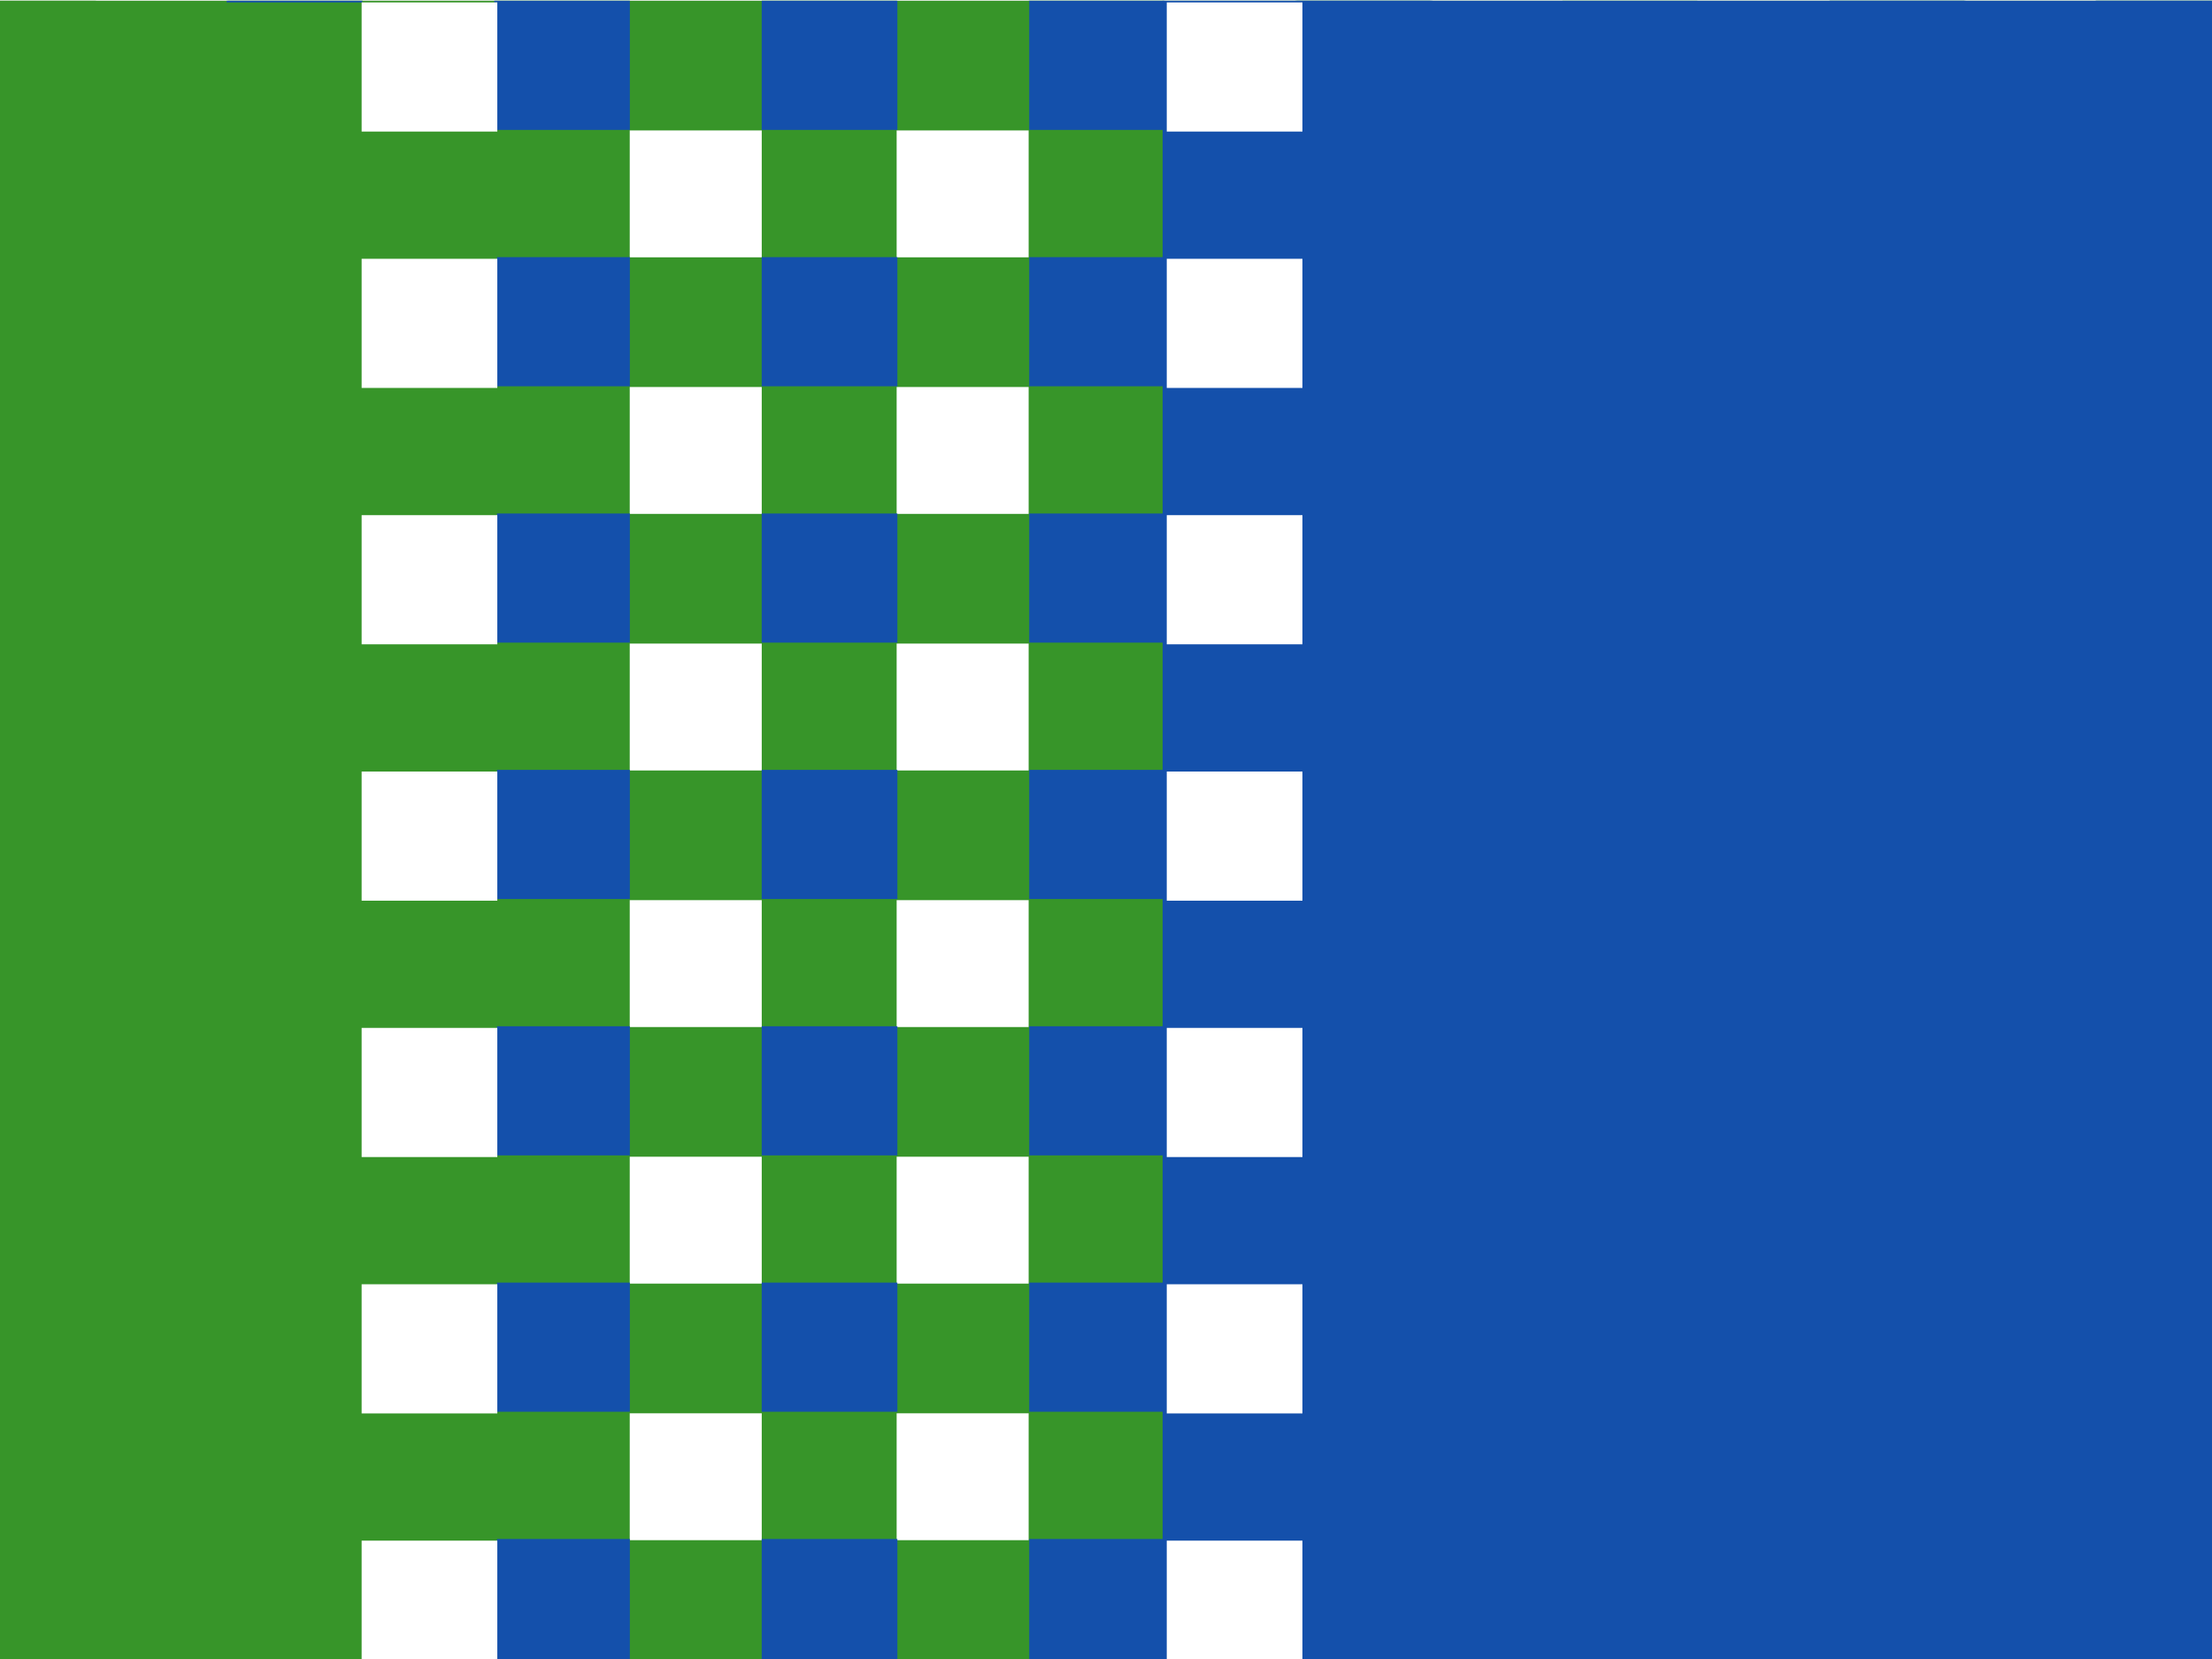
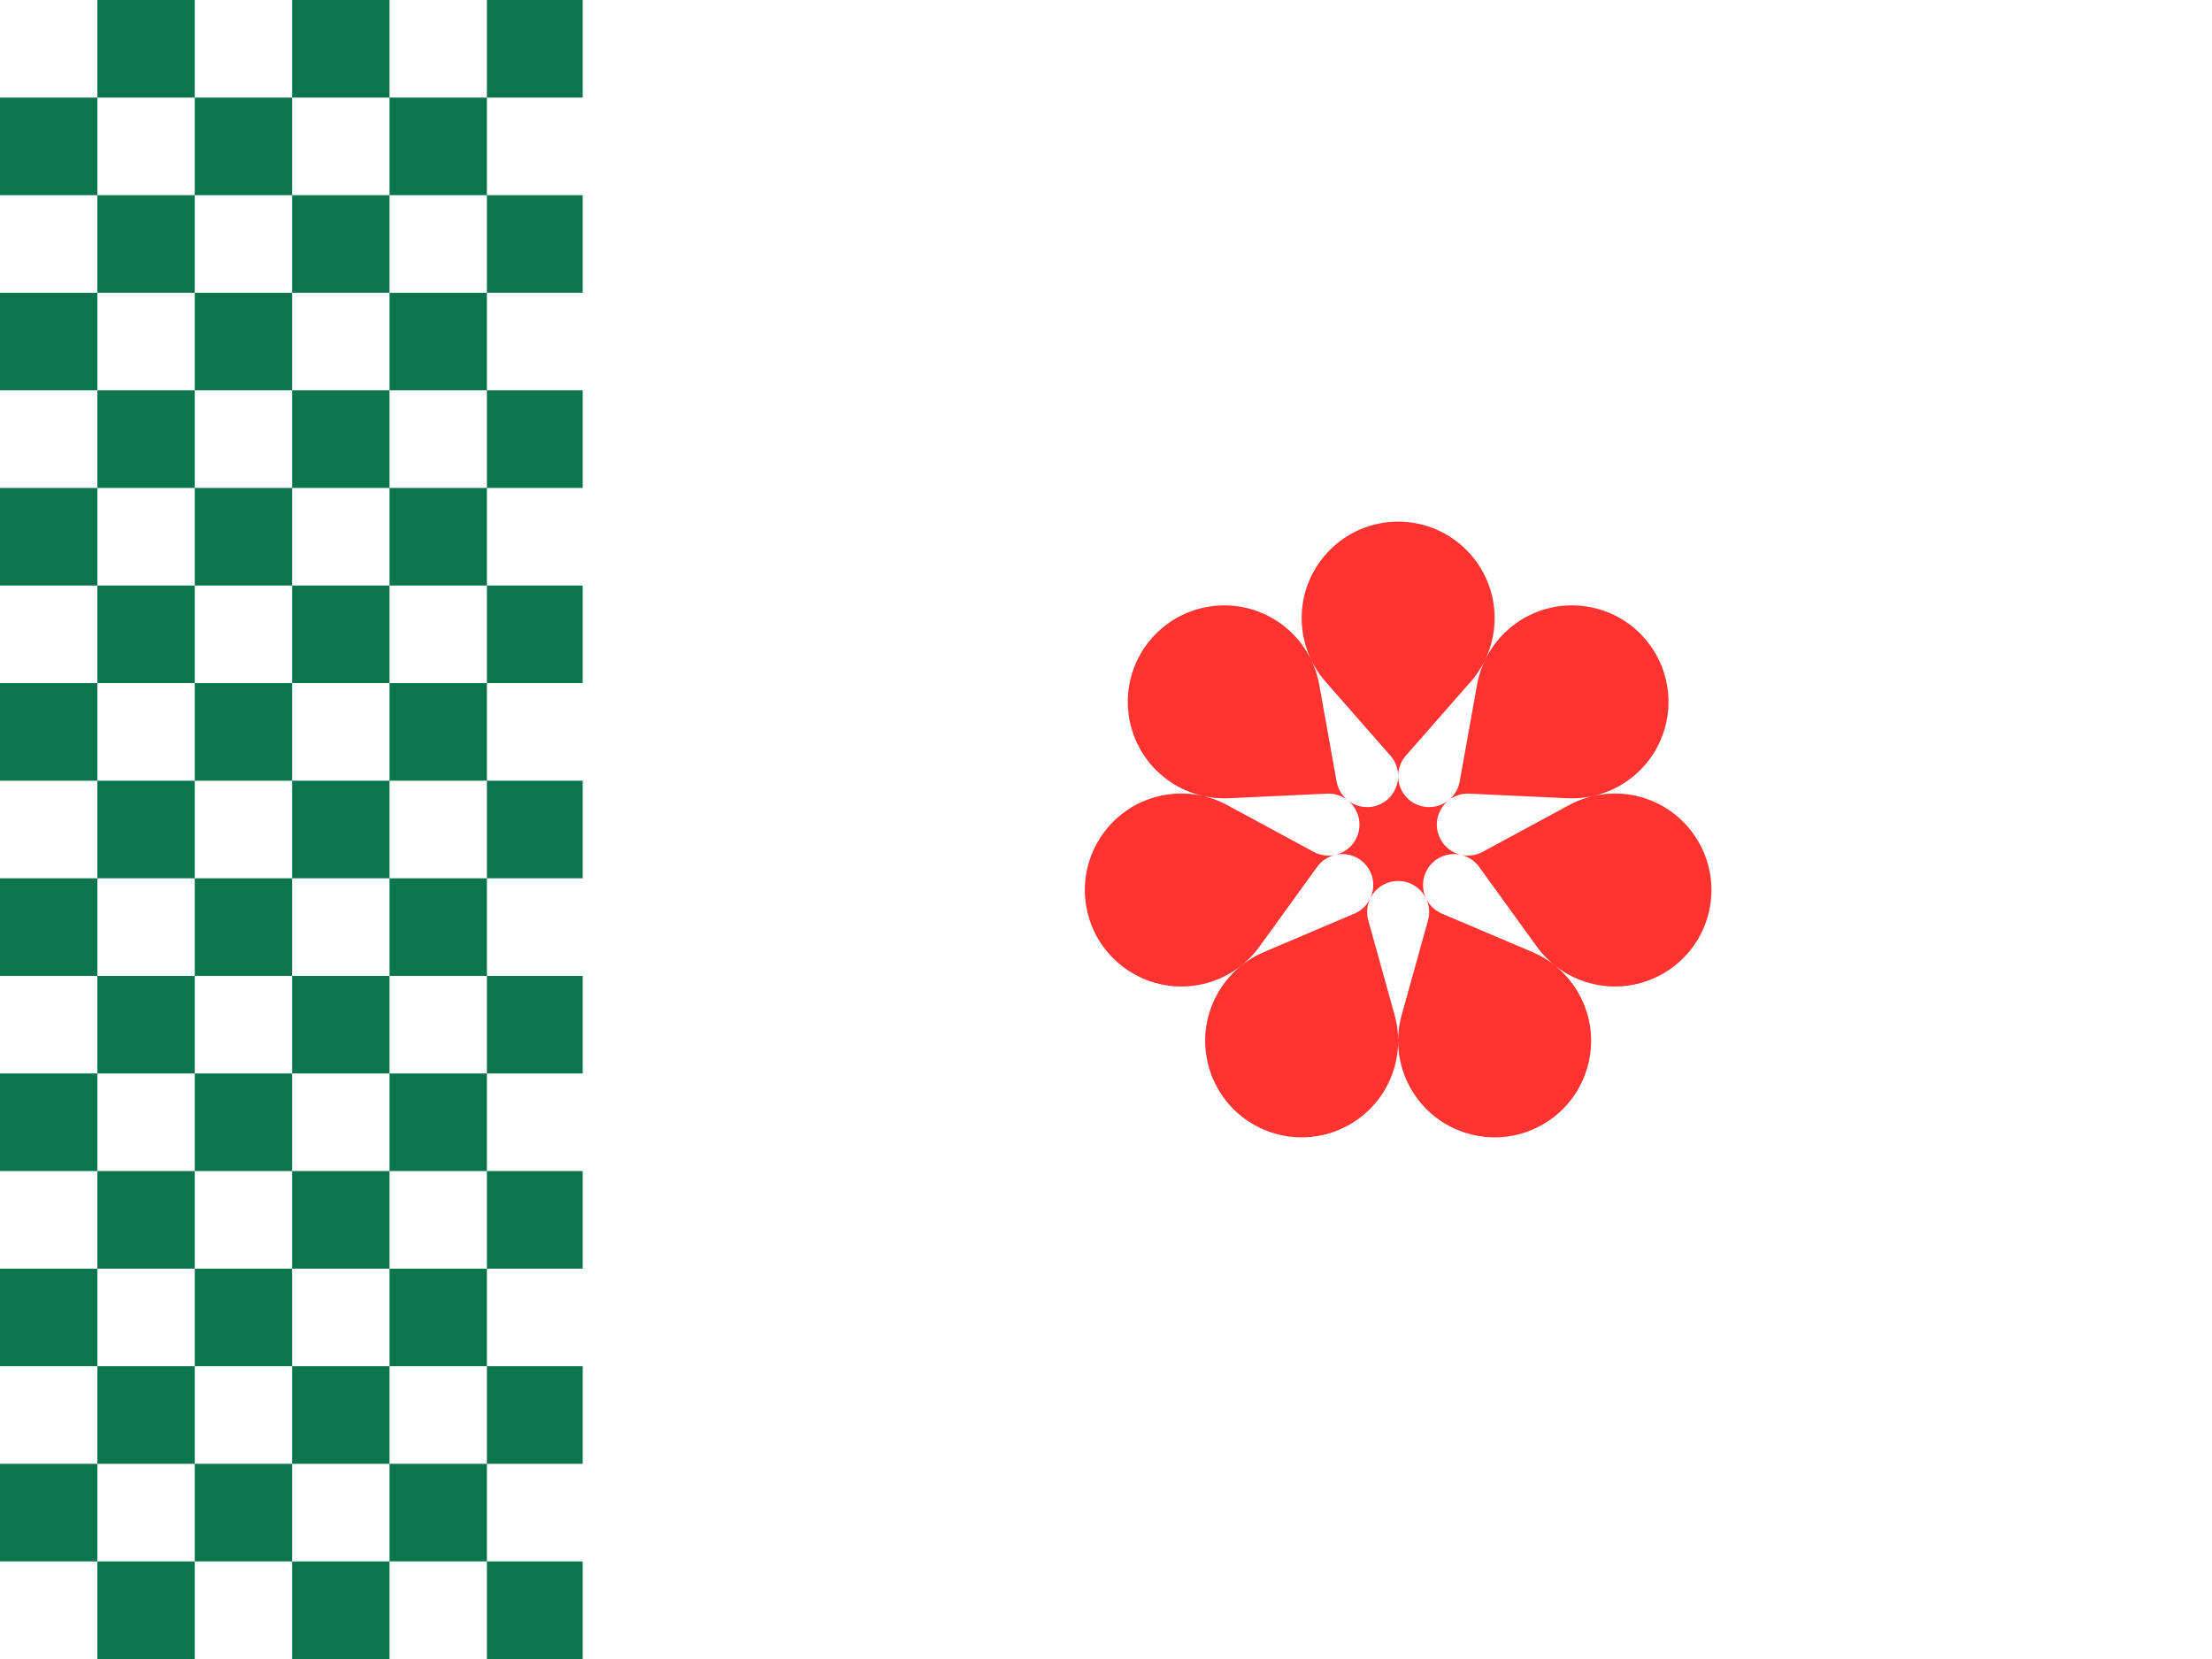
- <svg xmlns="http://www.w3.org/2000/svg" width="400" height="300" viewBox="0 0 400 300">
-   <g id="Group-copy">
-     <path id="Rectangle" fill="#ffffff" fill-rule="evenodd" stroke="none" d="M -7.349 300.029 L 476.367 300.029 L 476.367 0.137 L -7.349 0.137 Z" />
-     <g id="Group">
-       <g id="g1">
-         <path id="Path-copy-7" fill="#379529" stroke="none" d="M -7.048 300.029 L 17.346 300.029 L 17.346 0.137 L -7.048 0.137 L -7.048 300.029 Z" />
-         <path id="Path-copy-10" fill="#379529" stroke="none" d="M 41.217 300.029 L 65.611 300.029 L 65.611 0.137 L 41.217 0.137 L 41.217 300.029 Z" />
-         <path id="Path-copy-9" fill="#379529" stroke="none" d="M 89.482 300.029 L 113.876 300.029 L 113.876 0.137 L 89.482 0.137 L 89.482 300.029 Z" />
-         <path id="Path-copy-11" fill="#379529" stroke="none" d="M 137.747 300.029 L 162.141 300.029 L 162.141 0.137 L 137.747 0.137 L 137.747 300.029 Z" />
-         <path id="Path-copy-13" fill="#379529" stroke="none" d="M 186.012 300.029 L 210.406 300.029 L 210.406 0.137 L 186.012 0.137 L 186.012 300.029 Z" />
-         <path id="Path-copy-12" fill="#379529" stroke="none" d="M 234.277 300.029 L 258.671 300.029 L 258.671 0.137 L 234.277 0.137 L 234.277 300.029 Z" />
-         <path id="Path-copy-19" fill="#379529" stroke="none" d="M 282.542 300.029 L 306.936 300.029 L 306.936 0.137 L 282.542 0.137 L 282.542 300.029 Z" />
-         <path id="Path-copy-18" fill="#379529" stroke="none" d="M 330.807 300.029 L 355.202 300.029 L 355.202 0.137 L 330.807 0.137 L 330.807 300.029 Z" />
-         <path id="Path-copy-17" fill="#379529" stroke="none" d="M 379.073 300.029 L 403.467 300.029 L 403.467 0.137 L 379.073 0.137 L 379.073 300.029 Z" />
-         <path id="Path-copy-16" fill="#379529" stroke="none" d="M 427.338 300.029 L 451.732 300.029 L 451.732 0.137 L 427.338 0.137 L 427.338 300.029 Z" />
+ <svg xmlns="http://www.w3.org/2000/svg" width="100%" height="100%" viewBox="0 0 400 300" version="1.1" xml:space="preserve" style="fill-rule:evenodd;clip-rule:evenodd;stroke-linejoin:round;stroke-miterlimit:2;">
+   <g id="Group" transform="matrix(0.3,0,0,0.3,-21.7358,-5.68434e-14)">
+     <g>
+       <g transform="matrix(0.610334,0,0,1,380.425,-4.73695e-14)">
+         <rect x="72.453" y="0" width="1607.55" height="1000" style="fill:white;" />
      </g>
-       <g id="g2">
-         <path id="path1" fill="#379529" stroke="none" d="M -7.048 0.137 L -7.048 23.586 L 475.315 23.586 L 475.315 0.137 L -7.048 0.137 Z" />
-         <path id="path2" fill="#379529" stroke="none" d="M -7.048 46.533 L -7.048 69.983 L 475.315 69.983 L 475.315 46.533 L -7.048 46.533 Z" />
-         <path id="path3" fill="#379529" stroke="none" d="M -7.048 92.929 L -7.048 116.379 L 475.315 116.379 L 475.315 92.929 L -7.048 92.929 Z" />
-         <path id="path4" fill="#379529" stroke="none" d="M -7.048 139.326 L -7.048 162.775 L 475.315 162.775 L 475.315 139.326 L -7.048 139.326 Z" />
-         <path id="path5" fill="#379529" stroke="none" d="M -7.048 185.722 L -7.048 209.171 L 475.315 209.171 L 475.315 185.722 L -7.048 185.722 Z" />
-         <path id="path6" fill="#379529" stroke="none" d="M -7.048 232.118 L -7.048 255.568 L 475.315 255.568 L 475.315 232.118 L -7.048 232.118 Z" />
-         <path id="path7" fill="#379529" stroke="none" d="M -7.048 278.514 L -7.048 301.964 L 475.315 301.964 L 475.315 278.514 L -7.048 278.514 Z" />
+       <g transform="matrix(0.428775,0,0,0.882905,22.5998,28.0734)">
+         <rect x="116.268" y="-31.797" width="684.494" height="1132.62" style="fill:rgb(11,118,77);" />
      </g>
-       <g id="g3">
-         <g id="g4">
-           <path id="Path-copy-8" fill="#1450ab" stroke="none" d="M 137.74 69.851 L 162.275 69.851 L 162.275 46.497 L 137.74 46.497 L 137.74 69.851 Z" />
-           <path id="path8" fill="#1450ab" stroke="none" d="M 137.74 23.491 L 162.275 23.491 L 162.275 0.137 L 137.74 0.137 L 137.74 23.491 Z" />
-           <path id="path9" fill="#1450ab" stroke="none" d="M 137.74 116.211 L 162.275 116.211 L 162.275 92.857 L 137.74 92.857 L 137.74 116.211 Z" />
-           <path id="path10" fill="#1450ab" stroke="none" d="M 137.74 162.571 L 162.275 162.571 L 162.275 139.217 L 137.74 139.217 L 137.74 162.571 Z" />
-           <path id="path11" fill="#1450ab" stroke="none" d="M 137.74 208.931 L 162.275 208.931 L 162.275 185.577 L 137.74 185.577 L 137.74 208.931 Z" />
-           <path id="path12" fill="#1450ab" stroke="none" d="M 137.74 255.291 L 162.275 255.291 L 162.275 231.937 L 137.74 231.937 L 137.74 255.291 Z" />
-           <path id="Path-copy-14" fill="#1450ab" stroke="none" d="M 137.74 301.651 L 162.275 301.651 L 162.275 278.297 L 137.74 278.297 L 137.74 301.651 Z" />
+       <g transform="matrix(1,0,0,1,-252.165,2.30926e-13)">
+         <g transform="matrix(0.0911146,0,0,0.882905,602.849,28.0734)">
+           <rect x="116.268" y="-31.797" width="684.494" height="1132.62" style="fill:rgb(11,118,77);" />
        </g>
-         <path id="path13" fill="#1450ab" stroke="none" d="M 186.118 69.851 L 210.653 69.851 L 210.653 46.497 L 186.118 46.497 L 186.118 69.851 Z" />
-         <path id="path14" fill="#1450ab" stroke="none" d="M 186.118 23.491 L 210.653 23.491 L 210.653 0.137 L 186.118 0.137 L 186.118 23.491 Z" />
-         <path id="path15" fill="#1450ab" stroke="none" d="M 186.118 116.211 L 210.653 116.211 L 210.653 92.857 L 186.118 92.857 L 186.118 116.211 Z" />
-         <path id="path16" fill="#1450ab" stroke="none" d="M 186.118 162.571 L 210.653 162.571 L 210.653 139.217 L 186.118 139.217 L 186.118 162.571 Z" />
-         <path id="path17" fill="#1450ab" stroke="none" d="M 186.118 208.931 L 210.653 208.931 L 210.653 185.577 L 186.118 185.577 L 186.118 208.931 Z" />
-         <path id="path18" fill="#1450ab" stroke="none" d="M 186.118 255.291 L 210.653 255.291 L 210.653 231.937 L 186.118 231.937 L 186.118 255.291 Z" />
-         <path id="path19" fill="#1450ab" stroke="none" d="M 186.118 301.651 L 210.653 301.651 L 210.653 278.297 L 186.118 278.297 L 186.118 301.651 Z" />
-         <path id="path20" fill="#1450ab" stroke="none" d="M 234.496 69.851 L 259.031 69.851 L 259.031 46.497 L 234.496 46.497 L 234.496 69.851 Z" />
-         <path id="path21" fill="#1450ab" stroke="none" d="M 234.496 23.491 L 259.031 23.491 L 259.031 0.137 L 234.496 0.137 L 234.496 23.491 Z" />
-         <path id="path22" fill="#1450ab" stroke="none" d="M 234.496 116.211 L 259.031 116.211 L 259.031 92.857 L 234.496 92.857 L 234.496 116.211 Z" />
-         <path id="path23" fill="#1450ab" stroke="none" d="M 234.496 162.571 L 259.031 162.571 L 259.031 139.217 L 234.496 139.217 L 234.496 162.571 Z" />
-         <path id="path24" fill="#1450ab" stroke="none" d="M 234.496 208.931 L 259.031 208.931 L 259.031 185.577 L 234.496 185.577 L 234.496 208.931 Z" />
-         <path id="path25" fill="#1450ab" stroke="none" d="M 234.496 255.291 L 259.031 255.291 L 259.031 231.937 L 234.496 231.937 L 234.496 255.291 Z" />
-         <path id="path26" fill="#1450ab" stroke="none" d="M 234.496 301.651 L 259.031 301.651 L 259.031 278.297 L 234.496 278.297 L 234.496 301.651 Z" />
-         <path id="path27" fill="#1450ab" stroke="none" d="M 282.529 70.2 L 307.063 70.2 L 307.063 46.845 L 282.529 46.845 L 282.529 70.2 Z" />
-         <path id="path28" fill="#1450ab" stroke="none" d="M 282.529 23.84 L 307.063 23.84 L 307.063 0.485 L 282.529 0.485 L 282.529 23.84 Z" />
-         <path id="path29" fill="#1450ab" stroke="none" d="M 282.529 116.56 L 307.063 116.56 L 307.063 93.205 L 282.529 93.205 L 282.529 116.56 Z" />
-         <path id="path30" fill="#1450ab" stroke="none" d="M 282.529 162.92 L 307.063 162.92 L 307.063 139.566 L 282.529 139.566 L 282.529 162.92 Z" />
-         <path id="path31" fill="#1450ab" stroke="none" d="M 282.529 209.28 L 307.063 209.28 L 307.063 185.926 L 282.529 185.926 L 282.529 209.28 Z" />
-         <path id="path32" fill="#1450ab" stroke="none" d="M 282.529 255.64 L 307.063 255.64 L 307.063 232.286 L 282.529 232.286 L 282.529 255.64 Z" />
-         <path id="path33" fill="#1450ab" stroke="none" d="M 282.529 302 L 307.063 302 L 307.063 278.646 L 282.529 278.646 L 282.529 302 Z" />
-         <path id="path34" fill="#1450ab" stroke="none" d="M 330.907 69.851 L 355.441 69.851 L 355.441 46.497 L 330.907 46.497 L 330.907 69.851 Z" />
-         <path id="path35" fill="#1450ab" stroke="none" d="M 330.907 23.491 L 355.441 23.491 L 355.441 0.137 L 330.907 0.137 L 330.907 23.491 Z" />
-         <path id="path36" fill="#1450ab" stroke="none" d="M 330.907 116.211 L 355.441 116.211 L 355.441 92.857 L 330.907 92.857 L 330.907 116.211 Z" />
-         <path id="path37" fill="#1450ab" stroke="none" d="M 330.907 162.571 L 355.441 162.571 L 355.441 139.217 L 330.907 139.217 L 330.907 162.571 Z" />
-         <path id="path38" fill="#1450ab" stroke="none" d="M 330.907 208.931 L 355.441 208.931 L 355.441 185.577 L 330.907 185.577 L 330.907 208.931 Z" />
-         <path id="path39" fill="#1450ab" stroke="none" d="M 330.907 255.291 L 355.441 255.291 L 355.441 231.937 L 330.907 231.937 L 330.907 255.291 Z" />
-         <path id="path40" fill="#1450ab" stroke="none" d="M 330.907 301.651 L 355.441 301.651 L 355.441 278.297 L 330.907 278.297 L 330.907 301.651 Z" />
-         <path id="path41" fill="#1450ab" stroke="none" d="M 378.939 69.851 L 403.474 69.851 L 403.474 46.497 L 378.939 46.497 L 378.939 69.851 Z" />
-         <path id="path42" fill="#1450ab" stroke="none" d="M 378.939 23.491 L 403.474 23.491 L 403.474 0.137 L 378.939 0.137 L 378.939 23.491 Z" />
-         <path id="path43" fill="#1450ab" stroke="none" d="M 378.939 116.211 L 403.474 116.211 L 403.474 92.857 L 378.939 92.857 L 378.939 116.211 Z" />
-         <path id="path44" fill="#1450ab" stroke="none" d="M 378.939 162.571 L 403.474 162.571 L 403.474 139.217 L 378.939 139.217 L 378.939 162.571 Z" />
-         <path id="path45" fill="#1450ab" stroke="none" d="M 378.939 208.931 L 403.474 208.931 L 403.474 185.577 L 378.939 185.577 L 378.939 208.931 Z" />
-         <path id="path46" fill="#1450ab" stroke="none" d="M 378.939 255.291 L 403.474 255.291 L 403.474 231.937 L 378.939 231.937 L 378.939 255.291 Z" />
-         <path id="path47" fill="#1450ab" stroke="none" d="M 378.939 301.651 L 403.474 301.651 L 403.474 278.297 L 378.939 278.297 L 378.939 301.651 Z" />
-         <path id="path48" fill="#1450ab" stroke="none" d="M 426.971 69.851 L 451.506 69.851 L 451.506 46.497 L 426.971 46.497 L 426.971 69.851 Z" />
-         <path id="path49" fill="#1450ab" stroke="none" d="M 426.971 23.491 L 451.506 23.491 L 451.506 0.137 L 426.971 0.137 L 426.971 23.491 Z" />
-         <path id="path50" fill="#1450ab" stroke="none" d="M 426.971 116.211 L 451.506 116.211 L 451.506 92.857 L 426.971 92.857 L 426.971 116.211 Z" />
-         <path id="path51" fill="#1450ab" stroke="none" d="M 426.971 162.571 L 451.506 162.571 L 451.506 139.217 L 426.971 139.217 L 426.971 162.571 Z" />
-         <path id="path52" fill="#1450ab" stroke="none" d="M 426.971 208.931 L 451.506 208.931 L 451.506 185.577 L 426.971 185.577 L 426.971 208.931 Z" />
-         <path id="path53" fill="#1450ab" stroke="none" d="M 426.971 255.291 L 451.506 255.291 L 451.506 231.937 L 426.971 231.937 L 426.971 255.291 Z" />
-         <path id="path54" fill="#1450ab" stroke="none" d="M 426.971 301.651 L 451.506 301.651 L 451.506 278.297 L 426.971 278.297 L 426.971 301.651 Z" />
-         <path id="path55" fill="#1450ab" stroke="none" d="M 89.362 69.851 L 113.897 69.851 L 113.897 46.497 L 89.362 46.497 L 89.362 69.851 Z" />
-         <path id="path56" fill="#1450ab" stroke="none" d="M 89.362 23.491 L 113.897 23.491 L 113.897 0.137 L 89.362 0.137 L 89.362 23.491 Z" />
-         <path id="path57" fill="#1450ab" stroke="none" d="M 89.362 116.211 L 113.897 116.211 L 113.897 92.857 L 89.362 92.857 L 89.362 116.211 Z" />
-         <path id="path58" fill="#1450ab" stroke="none" d="M 89.362 162.571 L 113.897 162.571 L 113.897 139.217 L 89.362 139.217 L 89.362 162.571 Z" />
-         <path id="path59" fill="#1450ab" stroke="none" d="M 89.362 208.931 L 113.897 208.931 L 113.897 185.577 L 89.362 185.577 L 89.362 208.931 Z" />
-         <path id="path60" fill="#1450ab" stroke="none" d="M 89.362 255.291 L 113.897 255.291 L 113.897 231.937 L 89.362 231.937 L 89.362 255.291 Z" />
-         <path id="path61" fill="#1450ab" stroke="none" d="M 89.362 301.651 L 113.897 301.651 L 113.897 278.297 L 89.362 278.297 L 89.362 301.651 Z" />
-         <path id="path62" fill="#1450ab" stroke="none" d="M 40.984 69.851 L 65.519 69.851 L 65.519 46.497 L 40.984 46.497 L 40.984 69.851 Z" />
-         <path id="path63" fill="#1450ab" stroke="none" d="M 40.984 23.491 L 65.519 23.491 L 65.519 0.137 L 40.984 0.137 L 40.984 23.491 Z" />
-         <path id="path64" fill="#1450ab" stroke="none" d="M 40.984 116.211 L 65.519 116.211 L 65.519 92.857 L 40.984 92.857 L 40.984 116.211 Z" />
-         <path id="path65" fill="#1450ab" stroke="none" d="M 40.984 162.571 L 65.519 162.571 L 65.519 139.217 L 40.984 139.217 L 40.984 162.571 Z" />
-         <path id="path66" fill="#1450ab" stroke="none" d="M 40.984 208.931 L 65.519 208.931 L 65.519 185.577 L 40.984 185.577 L 40.984 208.931 Z" />
-         <path id="path67" fill="#1450ab" stroke="none" d="M 40.984 255.291 L 65.519 255.291 L 65.519 231.937 L 40.984 231.937 L 40.984 255.291 Z" />
-         <path id="path68" fill="#1450ab" stroke="none" d="M 40.984 301.651 L 65.519 301.651 L 65.519 278.297 L 40.984 278.297 L 40.984 301.651 Z" />
-         <path id="path69" fill="#1450ab" stroke="none" d="M -7.048 70.2 L 17.486 70.2 L 17.486 46.845 L -7.048 46.845 L -7.048 70.2 Z" />
-         <path id="path70" fill="#1450ab" stroke="none" d="M -7.048 23.84 L 17.486 23.84 L 17.486 0.485 L -7.048 0.485 L -7.048 23.84 Z" />
-         <path id="path71" fill="#1450ab" stroke="none" d="M -7.048 116.56 L 17.486 116.56 L 17.486 93.205 L -7.048 93.205 L -7.048 116.56 Z" />
-         <path id="path72" fill="#1450ab" stroke="none" d="M -7.048 162.92 L 17.486 162.92 L 17.486 139.566 L -7.048 139.566 L -7.048 162.92 Z" />
-         <path id="path73" fill="#1450ab" stroke="none" d="M -7.048 209.28 L 17.486 209.28 L 17.486 185.926 L -7.048 185.926 L -7.048 209.28 Z" />
-         <path id="path74" fill="#1450ab" stroke="none" d="M -7.048 255.64 L 17.486 255.64 L 17.486 232.286 L -7.048 232.286 L -7.048 255.64 Z" />
-         <path id="path75" fill="#1450ab" stroke="none" d="M -7.048 302 L 17.486 302 L 17.486 278.646 L -7.048 278.646 L -7.048 302 Z" />
+         <g transform="matrix(0.941176,0,0,0.941176,30.8592,-4.84841e-14)">
+           <g transform="matrix(0.0911146,0,0,0.0551816,550.994,1.75459)">
+             <rect x="116.268" y="-31.797" width="684.494" height="1132.62" style="fill:white;" />
+           </g>
+           <g transform="matrix(0.0911146,0,0,0.0551816,613.362,64.2546)">
+             <rect x="116.268" y="-31.797" width="684.494" height="1132.62" style="fill:white;" />
+           </g>
+           <g transform="matrix(0.0911146,0,0,0.0551816,550.994,126.755)">
+             <rect x="116.268" y="-31.797" width="684.494" height="1132.62" style="fill:white;" />
+           </g>
+           <g transform="matrix(0.0911146,0,0,0.0551816,613.362,189.255)">
+             <rect x="116.268" y="-31.797" width="684.494" height="1132.62" style="fill:white;" />
+           </g>
+           <g transform="matrix(0.0911146,0,0,0.0551816,550.994,251.755)">
+             <rect x="116.268" y="-31.797" width="684.494" height="1132.62" style="fill:white;" />
+           </g>
+           <g transform="matrix(0.0911146,0,0,0.0551816,613.362,314.255)">
+             <rect x="116.268" y="-31.797" width="684.494" height="1132.62" style="fill:white;" />
+           </g>
+           <g transform="matrix(0.0911146,0,0,0.0551816,550.994,376.755)">
+             <rect x="116.268" y="-31.797" width="684.494" height="1132.62" style="fill:white;" />
+           </g>
+           <g transform="matrix(0.0911146,0,0,0.0551816,613.362,439.255)">
+             <rect x="116.268" y="-31.797" width="684.494" height="1132.62" style="fill:white;" />
+           </g>
+           <g transform="matrix(0.0911146,0,0,0.0551816,550.994,501.755)">
+             <rect x="116.268" y="-31.797" width="684.494" height="1132.62" style="fill:white;" />
+           </g>
+           <g transform="matrix(0.0911146,0,0,0.0551816,613.362,564.255)">
+             <rect x="116.268" y="-31.797" width="684.494" height="1132.62" style="fill:white;" />
+           </g>
+           <g transform="matrix(0.0911146,0,0,0.0551816,550.994,626.755)">
+             <rect x="116.268" y="-31.797" width="684.494" height="1132.62" style="fill:white;" />
+           </g>
+           <g transform="matrix(0.0911146,0,0,0.0551816,613.362,689.255)">
+             <rect x="116.268" y="-31.797" width="684.494" height="1132.62" style="fill:white;" />
+           </g>
+           <g transform="matrix(0.0911146,0,0,0.0551816,550.994,751.755)">
+             <rect x="116.268" y="-31.797" width="684.494" height="1132.62" style="fill:white;" />
+           </g>
+           <g transform="matrix(0.0911146,0,0,0.0551816,613.362,814.255)">
+             <rect x="116.268" y="-31.797" width="684.494" height="1132.62" style="fill:white;" />
+           </g>
+           <g transform="matrix(0.0911146,0,0,0.0551816,550.994,876.755)">
+             <rect x="116.268" y="-31.797" width="684.494" height="1132.62" style="fill:white;" />
+           </g>
+           <g transform="matrix(0.0911146,0,0,0.0551816,613.362,939.255)">
+             <rect x="116.268" y="-31.797" width="684.494" height="1132.62" style="fill:white;" />
+           </g>
+           <g transform="matrix(0.0911146,0,0,0.0551816,550.994,1001.75)">
+             <rect x="116.268" y="-31.797" width="684.494" height="1132.62" style="fill:white;" />
+           </g>
+         </g>
      </g>
-       <g id="g5">
-         <path id="Rectangle-copy-3" fill="#000000" fill-rule="evenodd" stroke="none" visibility="hidden" d="M 41.083 300.029 L 66.953 300.029 L 66.953 0.137 L 41.083 0.137 Z" />
-         <path id="Rectangle-copy-4" fill="#000000" fill-rule="evenodd" stroke="none" visibility="hidden" d="M 88.913 300.029 L 114.783 300.029 L 114.783 0.137 L 88.913 0.137 Z" />
+       <g transform="matrix(1,0,0,1,-369.563,2.30926e-13)">
+         <g transform="matrix(0.0911146,0,0,0.882905,602.849,28.0734)">
+           <rect x="116.268" y="-31.797" width="684.494" height="1132.62" style="fill:rgb(11,118,77);" />
+         </g>
+         <g transform="matrix(0.941176,0,0,0.941176,30.8592,-4.84841e-14)">
+           <g transform="matrix(0.0911146,0,0,0.0551816,550.994,1.75459)">
+             <rect x="116.268" y="-31.797" width="684.494" height="1132.62" style="fill:white;" />
+           </g>
+           <g transform="matrix(0.0911146,0,0,0.0551816,613.362,64.2546)">
+             <rect x="116.268" y="-31.797" width="684.494" height="1132.62" style="fill:white;" />
+           </g>
+           <g transform="matrix(0.0911146,0,0,0.0551816,550.994,126.755)">
+             <rect x="116.268" y="-31.797" width="684.494" height="1132.62" style="fill:white;" />
+           </g>
+           <g transform="matrix(0.0911146,0,0,0.0551816,613.362,189.255)">
+             <rect x="116.268" y="-31.797" width="684.494" height="1132.62" style="fill:white;" />
+           </g>
+           <g transform="matrix(0.0911146,0,0,0.0551816,550.994,251.755)">
+             <rect x="116.268" y="-31.797" width="684.494" height="1132.62" style="fill:white;" />
+           </g>
+           <g transform="matrix(0.0911146,0,0,0.0551816,613.362,314.255)">
+             <rect x="116.268" y="-31.797" width="684.494" height="1132.62" style="fill:white;" />
+           </g>
+           <g transform="matrix(0.0911146,0,0,0.0551816,550.994,376.755)">
+             <rect x="116.268" y="-31.797" width="684.494" height="1132.62" style="fill:white;" />
+           </g>
+           <g transform="matrix(0.0911146,0,0,0.0551816,613.362,439.255)">
+             <rect x="116.268" y="-31.797" width="684.494" height="1132.62" style="fill:white;" />
+           </g>
+           <g transform="matrix(0.0911146,0,0,0.0551816,550.994,501.755)">
+             <rect x="116.268" y="-31.797" width="684.494" height="1132.62" style="fill:white;" />
+           </g>
+           <g transform="matrix(0.0911146,0,0,0.0551816,613.362,564.255)">
+             <rect x="116.268" y="-31.797" width="684.494" height="1132.62" style="fill:white;" />
+           </g>
+           <g transform="matrix(0.0911146,0,0,0.0551816,550.994,626.755)">
+             <rect x="116.268" y="-31.797" width="684.494" height="1132.62" style="fill:white;" />
+           </g>
+           <g transform="matrix(0.0911146,0,0,0.0551816,613.362,689.255)">
+             <rect x="116.268" y="-31.797" width="684.494" height="1132.62" style="fill:white;" />
+           </g>
+           <g transform="matrix(0.0911146,0,0,0.0551816,550.994,751.755)">
+             <rect x="116.268" y="-31.797" width="684.494" height="1132.62" style="fill:white;" />
+           </g>
+           <g transform="matrix(0.0911146,0,0,0.0551816,613.362,814.255)">
+             <rect x="116.268" y="-31.797" width="684.494" height="1132.62" style="fill:white;" />
+           </g>
+           <g transform="matrix(0.0911146,0,0,0.0551816,550.994,876.755)">
+             <rect x="116.268" y="-31.797" width="684.494" height="1132.62" style="fill:white;" />
+           </g>
+           <g transform="matrix(0.0911146,0,0,0.0551816,613.362,939.255)">
+             <rect x="116.268" y="-31.797" width="684.494" height="1132.62" style="fill:white;" />
+           </g>
+           <g transform="matrix(0.0911146,0,0,0.0551816,550.994,1001.75)">
+             <rect x="116.268" y="-31.797" width="684.494" height="1132.62" style="fill:white;" />
+           </g>
+         </g>
      </g>
-       <path id="Rectangle-copy" fill="#ffffff" fill-rule="evenodd" stroke="none" visibility="hidden" d="M 65.75 300.029 L 186.077 300.029 L 186.077 0.137 L 65.75 0.137 Z" />
-       <path id="path76" fill="#ffffff" fill-rule="evenodd" stroke="none" visibility="hidden" d="M -7.048 200.065 L 476.367 200.065 L 476.367 100.101 L -7.048 100.101 Z" />
-       <path id="Rectangle-copy-2" fill="#379529" fill-rule="evenodd" stroke="none" d="M -7.048 300.329 L 89.868 300.329 L 89.868 0.437 L -7.048 0.437 Z" />
-       <path id="path77" fill="#1450ab" fill-rule="evenodd" stroke="none" d="M 210.245 300.329 L 475.315 300.329 L 475.315 0.137 L 210.245 0.137 Z" />
-       <g id="g6">
-         <path id="Path" fill="#000000" fill-rule="evenodd" stroke="none" visibility="hidden" d="M 19.971 90.315 L 14.135 100.336 L 2.284 102.504 L 10.528 110.866 L 9.04 122.227 L 19.971 117.373 L 30.902 122.227 L 29.413 110.866 L 37.657 102.504 L 25.807 100.336 Z" />
-         <path id="Star-copy-2" fill="#000000" fill-rule="evenodd" stroke="none" visibility="hidden" d="M 19.971 178.619 L 14.135 188.64 L 2.284 190.808 L 10.528 199.169 L 9.04 210.53 L 19.971 205.677 L 30.902 210.53 L 29.413 199.169 L 37.657 190.808 L 25.807 188.64 Z" />
-         <path id="Star-copy" fill="#000000" fill-rule="evenodd" stroke="none" visibility="hidden" d="M 20.175 134.569 L 14.339 144.59 L 2.489 146.758 L 10.733 155.12 L 9.244 166.481 L 20.175 161.627 L 31.106 166.481 L 29.618 155.12 L 37.862 146.758 L 26.011 144.59 Z" />
-         <path id="Star-copy-4" fill="#000000" fill-rule="evenodd" stroke="none" visibility="hidden" d="M 62.876 134.482 L 57.04 144.503 L 45.189 146.671 L 53.433 155.033 L 51.945 166.394 L 62.876 161.54 L 73.806 166.394 L 72.318 155.033 L 80.562 146.671 L 68.711 144.503 Z" />
-         <path id="Star-copy-3" fill="#000000" fill-rule="evenodd" stroke="none" visibility="hidden" d="M 62.876 90.228 L 57.04 100.25 L 45.189 102.418 L 53.433 110.779 L 51.945 122.14 L 62.876 117.287 L 73.806 122.14 L 72.318 110.779 L 80.562 102.418 L 68.711 100.25 Z" />
-         <path id="Star-copy-5" fill="#000000" fill-rule="evenodd" stroke="none" visibility="hidden" d="M 62.671 178.532 L 56.835 188.553 L 44.985 190.721 L 53.229 199.083 L 51.74 210.444 L 62.671 205.59 L 73.602 210.444 L 72.114 199.083 L 80.358 190.721 L 68.507 188.553 Z" />
+       <g transform="matrix(1,0,0,1,-486.96,6.03961e-14)">
+         <g transform="matrix(0.0911146,0,0,0.882905,602.849,28.0734)">
+           <rect x="116.268" y="-31.797" width="684.494" height="1132.62" style="fill:rgb(11,118,77);" />
+         </g>
+         <g transform="matrix(0.941176,0,0,0.941176,30.8592,-4.84841e-14)">
+           <g transform="matrix(0.0911146,0,0,0.0551816,550.994,1.75459)">
+             <rect x="116.268" y="-31.797" width="684.494" height="1132.62" style="fill:white;" />
+           </g>
+           <g transform="matrix(0.0911146,0,0,0.0551816,613.362,64.2546)">
+             <rect x="116.268" y="-31.797" width="684.494" height="1132.62" style="fill:white;" />
+           </g>
+           <g transform="matrix(0.0911146,0,0,0.0551816,550.994,126.755)">
+             <rect x="116.268" y="-31.797" width="684.494" height="1132.62" style="fill:white;" />
+           </g>
+           <g transform="matrix(0.0911146,0,0,0.0551816,613.362,189.255)">
+             <rect x="116.268" y="-31.797" width="684.494" height="1132.62" style="fill:white;" />
+           </g>
+           <g transform="matrix(0.0911146,0,0,0.0551816,550.994,251.755)">
+             <rect x="116.268" y="-31.797" width="684.494" height="1132.62" style="fill:white;" />
+           </g>
+           <g transform="matrix(0.0911146,0,0,0.0551816,613.362,314.255)">
+             <rect x="116.268" y="-31.797" width="684.494" height="1132.62" style="fill:white;" />
+           </g>
+           <g transform="matrix(0.0911146,0,0,0.0551816,550.994,376.755)">
+             <rect x="116.268" y="-31.797" width="684.494" height="1132.62" style="fill:white;" />
+           </g>
+           <g transform="matrix(0.0911146,0,0,0.0551816,613.362,439.255)">
+             <rect x="116.268" y="-31.797" width="684.494" height="1132.62" style="fill:white;" />
+           </g>
+           <g transform="matrix(0.0911146,0,0,0.0551816,550.994,501.755)">
+             <rect x="116.268" y="-31.797" width="684.494" height="1132.62" style="fill:white;" />
+           </g>
+           <g transform="matrix(0.0911146,0,0,0.0551816,613.362,564.255)">
+             <rect x="116.268" y="-31.797" width="684.494" height="1132.62" style="fill:white;" />
+           </g>
+           <g transform="matrix(0.0911146,0,0,0.0551816,550.994,626.755)">
+             <rect x="116.268" y="-31.797" width="684.494" height="1132.62" style="fill:white;" />
+           </g>
+           <g transform="matrix(0.0911146,0,0,0.0551816,613.362,689.255)">
+             <rect x="116.268" y="-31.797" width="684.494" height="1132.62" style="fill:white;" />
+           </g>
+           <g transform="matrix(0.0911146,0,0,0.0551816,550.994,751.755)">
+             <rect x="116.268" y="-31.797" width="684.494" height="1132.62" style="fill:white;" />
+           </g>
+           <g transform="matrix(0.0911146,0,0,0.0551816,613.362,814.255)">
+             <rect x="116.268" y="-31.797" width="684.494" height="1132.62" style="fill:white;" />
+           </g>
+           <g transform="matrix(0.0911146,0,0,0.0551816,550.994,876.755)">
+             <rect x="116.268" y="-31.797" width="684.494" height="1132.62" style="fill:white;" />
+           </g>
+           <g transform="matrix(0.0911146,0,0,0.0551816,613.362,939.255)">
+             <rect x="116.268" y="-31.797" width="684.494" height="1132.62" style="fill:white;" />
+           </g>
+           <g transform="matrix(0.0911146,0,0,0.0551816,550.994,1001.75)">
+             <rect x="116.268" y="-31.797" width="684.494" height="1132.62" style="fill:white;" />
+           </g>
+         </g>
      </g>
-       <g id="Group-copy-2">
-         <path id="path78" fill="#000000" fill-rule="evenodd" stroke="none" visibility="hidden" d="M 149.986 14.032 L 143.696 24.833 L 130.922 27.17 L 139.808 36.182 L 138.204 48.428 L 149.986 43.197 L 161.768 48.428 L 160.163 36.182 L 169.049 27.17 L 156.276 24.833 Z" />
-         <path id="path79" fill="#000000" fill-rule="evenodd" stroke="none" visibility="hidden" d="M 149.986 109.211 L 143.696 120.012 L 130.922 122.349 L 139.808 131.362 L 138.204 143.607 L 149.986 138.376 L 161.768 143.607 L 160.163 131.362 L 169.049 122.349 L 156.276 120.012 Z" />
-         <path id="path80" fill="#000000" fill-rule="evenodd" stroke="none" visibility="hidden" d="M 150.206 204.829 L 143.916 215.631 L 131.142 217.968 L 140.028 226.98 L 138.424 239.226 L 150.206 233.994 L 161.988 239.226 L 160.384 226.98 L 169.27 217.968 L 156.496 215.631 Z" />
-         <path id="path81" fill="#000000" fill-rule="evenodd" stroke="none" visibility="hidden" d="M 150.206 61.731 L 143.916 72.533 L 131.142 74.869 L 140.028 83.882 L 138.424 96.128 L 150.206 90.896 L 161.988 96.128 L 160.384 83.882 L 169.27 74.869 L 156.496 72.533 Z" />
-         <path id="path82" fill="#000000" fill-rule="evenodd" stroke="none" visibility="hidden" d="M 150.206 157.13 L 143.916 167.931 L 131.142 170.268 L 140.028 179.281 L 138.424 191.526 L 150.206 186.295 L 161.988 191.526 L 160.384 179.281 L 169.27 170.268 L 156.496 167.931 Z" />
-         <path id="path83" fill="#000000" fill-rule="evenodd" stroke="none" visibility="hidden" d="M 149.986 252.309 L 143.696 263.111 L 130.922 265.447 L 139.808 274.46 L 138.204 286.705 L 149.986 281.474 L 161.768 286.705 L 160.163 274.46 L 169.049 265.447 L 156.276 263.111 Z" />
-       </g>
-       <g id="g7">
-         <path id="path84" fill="#ffffff" stroke="none" d="M 65.394 70.151 L 89.928 70.151 L 89.928 46.797 L 65.394 46.797 L 65.394 70.151 Z" />
-         <path id="path85" fill="#ffffff" stroke="none" d="M 65.394 23.791 L 89.928 23.791 L 89.928 0.437 L 65.394 0.437 L 65.394 23.791 Z" />
-         <path id="path86" fill="#ffffff" stroke="none" d="M 65.394 116.511 L 89.928 116.511 L 89.928 93.157 L 65.394 93.157 L 65.394 116.511 Z" />
-         <path id="path87" fill="#ffffff" stroke="none" d="M 65.394 162.871 L 89.928 162.871 L 89.928 139.517 L 65.394 139.517 L 65.394 162.871 Z" />
-         <path id="path88" fill="#ffffff" stroke="none" d="M 65.394 209.232 L 89.928 209.232 L 89.928 185.877 L 65.394 185.877 L 65.394 209.232 Z" />
-         <path id="path89" fill="#ffffff" stroke="none" d="M 65.394 255.592 L 89.928 255.592 L 89.928 232.237 L 65.394 232.237 L 65.394 255.592 Z" />
-         <path id="path90" fill="#ffffff" stroke="none" d="M 65.394 301.952 L 89.928 301.952 L 89.928 278.597 L 65.394 278.597 L 65.394 301.952 Z" />
-       </g>
-       <g id="Group-copy-3">
-         <path id="path91" fill="#ffffff" stroke="none" d="M 210.987 70.151 L 235.522 70.151 L 235.522 46.797 L 210.987 46.797 L 210.987 70.151 Z" />
-         <path id="path92" fill="#ffffff" stroke="none" d="M 210.987 23.791 L 235.522 23.791 L 235.522 0.437 L 210.987 0.437 L 210.987 23.791 Z" />
-         <path id="path93" fill="#ffffff" stroke="none" d="M 210.987 116.511 L 235.522 116.511 L 235.522 93.157 L 210.987 93.157 L 210.987 116.511 Z" />
-         <path id="path94" fill="#ffffff" stroke="none" d="M 210.987 162.871 L 235.522 162.871 L 235.522 139.517 L 210.987 139.517 L 210.987 162.871 Z" />
-         <path id="path95" fill="#ffffff" stroke="none" d="M 210.987 209.232 L 235.522 209.232 L 235.522 185.877 L 210.987 185.877 L 210.987 209.232 Z" />
-         <path id="path96" fill="#ffffff" stroke="none" d="M 210.987 255.592 L 235.522 255.592 L 235.522 232.237 L 210.987 232.237 L 210.987 255.592 Z" />
-         <path id="path97" fill="#ffffff" stroke="none" d="M 210.987 301.952 L 235.522 301.952 L 235.522 278.597 L 210.987 278.597 L 210.987 301.952 Z" />
+       <g transform="matrix(1.21331,0,0,1.21331,477.759,-122.825)">
+         <path d="M324.517,439.932C316.845,431.188 312.615,419.953 312.615,408.32C312.615,381.865 334.094,360.387 360.549,360.387C387.004,360.387 408.483,381.865 408.483,408.32C408.483,419.953 404.253,431.188 396.581,439.932L364.374,476.643C363.454,477.692 362.68,478.861 362.075,480.119C358.385,487.78 361.61,496.995 369.271,500.685C376.932,504.374 386.147,501.15 389.837,493.488C390.442,492.231 390.874,490.897 391.121,489.523L399.741,441.454C401.795,430.005 407.942,419.692 417.036,412.44C437.72,395.945 467.904,399.346 484.398,420.03C500.893,440.713 497.492,470.897 476.808,487.392C467.714,494.644 456.292,498.342 444.673,497.797L395.891,495.505C394.497,495.439 393.1,495.564 391.739,495.874C383.449,497.766 378.255,506.033 380.147,514.323C382.039,522.613 390.306,527.807 398.596,525.915C399.957,525.605 401.269,525.111 402.497,524.447L445.453,501.216C455.685,495.683 467.58,494.059 478.921,496.648C504.713,502.534 520.874,528.254 514.987,554.046C509.1,579.838 483.381,595.998 457.589,590.111C446.248,587.523 436.235,580.899 429.418,571.474L400.794,531.906C399.976,530.775 399.008,529.76 397.917,528.89C391.269,523.589 381.567,524.682 376.266,531.33C370.964,537.978 372.057,547.68 378.705,552.981C379.796,553.852 381.001,554.569 382.285,555.115L427.231,574.216C437.936,578.766 446.622,587.053 451.669,597.534C463.148,621.369 453.116,650.04 429.28,661.518C405.445,672.997 376.774,662.964 365.296,639.129C360.249,628.649 359.185,616.691 362.303,605.484L375.392,558.435C375.766,557.09 375.956,555.701 375.956,554.305C375.956,545.802 369.052,538.899 360.549,538.899C352.046,538.899 345.142,545.802 345.142,554.305C345.142,555.701 345.332,557.09 345.706,558.435L358.795,605.484C361.913,616.691 360.849,628.649 355.802,639.129C344.323,662.964 315.653,672.997 291.818,661.518C267.982,650.04 257.95,621.369 269.429,597.534C274.476,587.053 283.162,578.766 293.867,574.216L338.813,555.115C340.097,554.569 341.302,553.852 342.393,552.981C349.041,547.68 350.134,537.978 344.832,531.33C339.531,524.682 329.829,523.589 323.181,528.89C322.09,529.76 321.122,530.775 320.304,531.906L291.68,571.474C284.862,580.899 274.85,587.523 263.509,590.111C237.717,595.998 211.998,579.838 206.111,554.046C200.224,528.254 216.385,502.534 242.177,496.648C253.517,494.059 265.412,495.683 275.644,501.216L318.601,524.447C319.829,525.111 321.141,525.605 322.502,525.915C330.792,527.807 339.058,522.613 340.951,514.323C342.843,506.033 337.648,497.766 329.358,495.874C327.998,495.564 326.601,495.439 325.207,495.505L276.425,497.797C264.805,498.342 253.384,494.644 244.289,487.392C223.606,470.897 220.205,440.713 236.699,420.03C253.194,399.346 283.378,395.945 304.062,412.44C313.156,419.692 319.303,430.005 321.356,441.454L329.977,489.523C330.224,490.897 330.655,492.231 331.261,493.488C334.95,501.15 344.166,504.374 351.827,500.685C359.488,496.995 362.713,487.78 359.023,480.119C358.418,478.861 357.644,477.692 356.724,476.643L324.517,439.932Z" style="fill:rgb(255,51,47);" />
      </g>
    </g>
  </g>
</svg>
